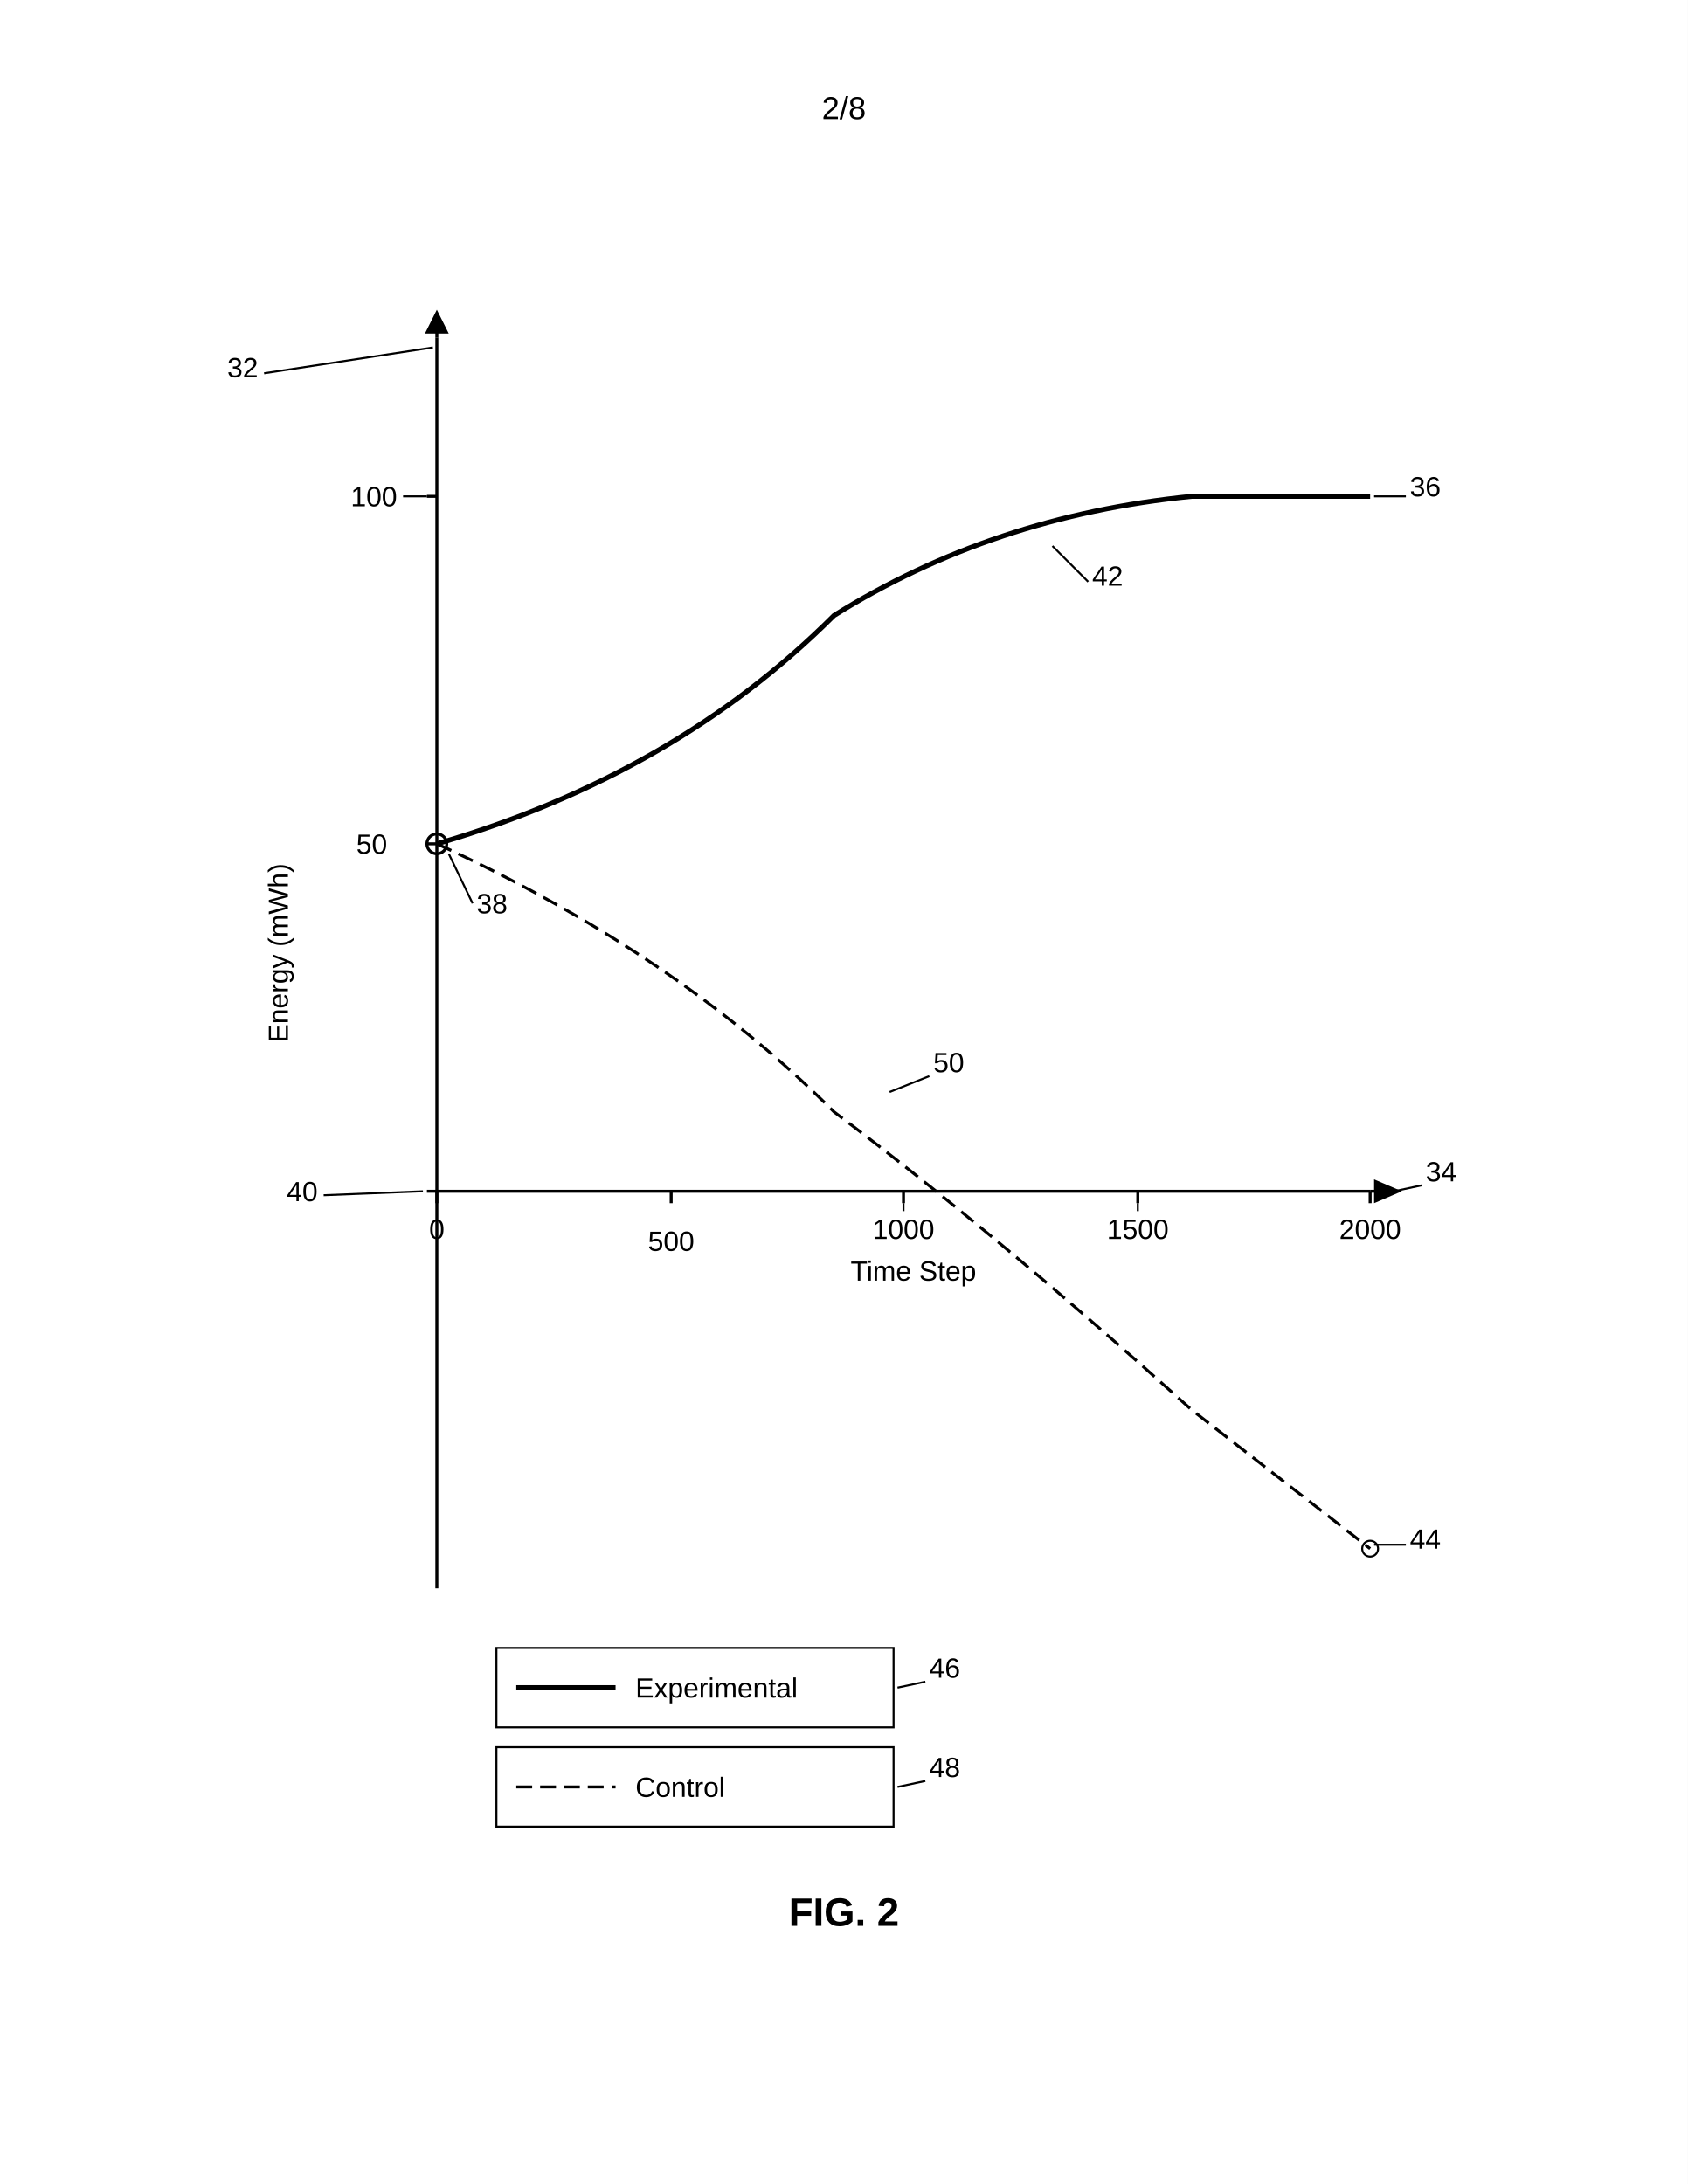
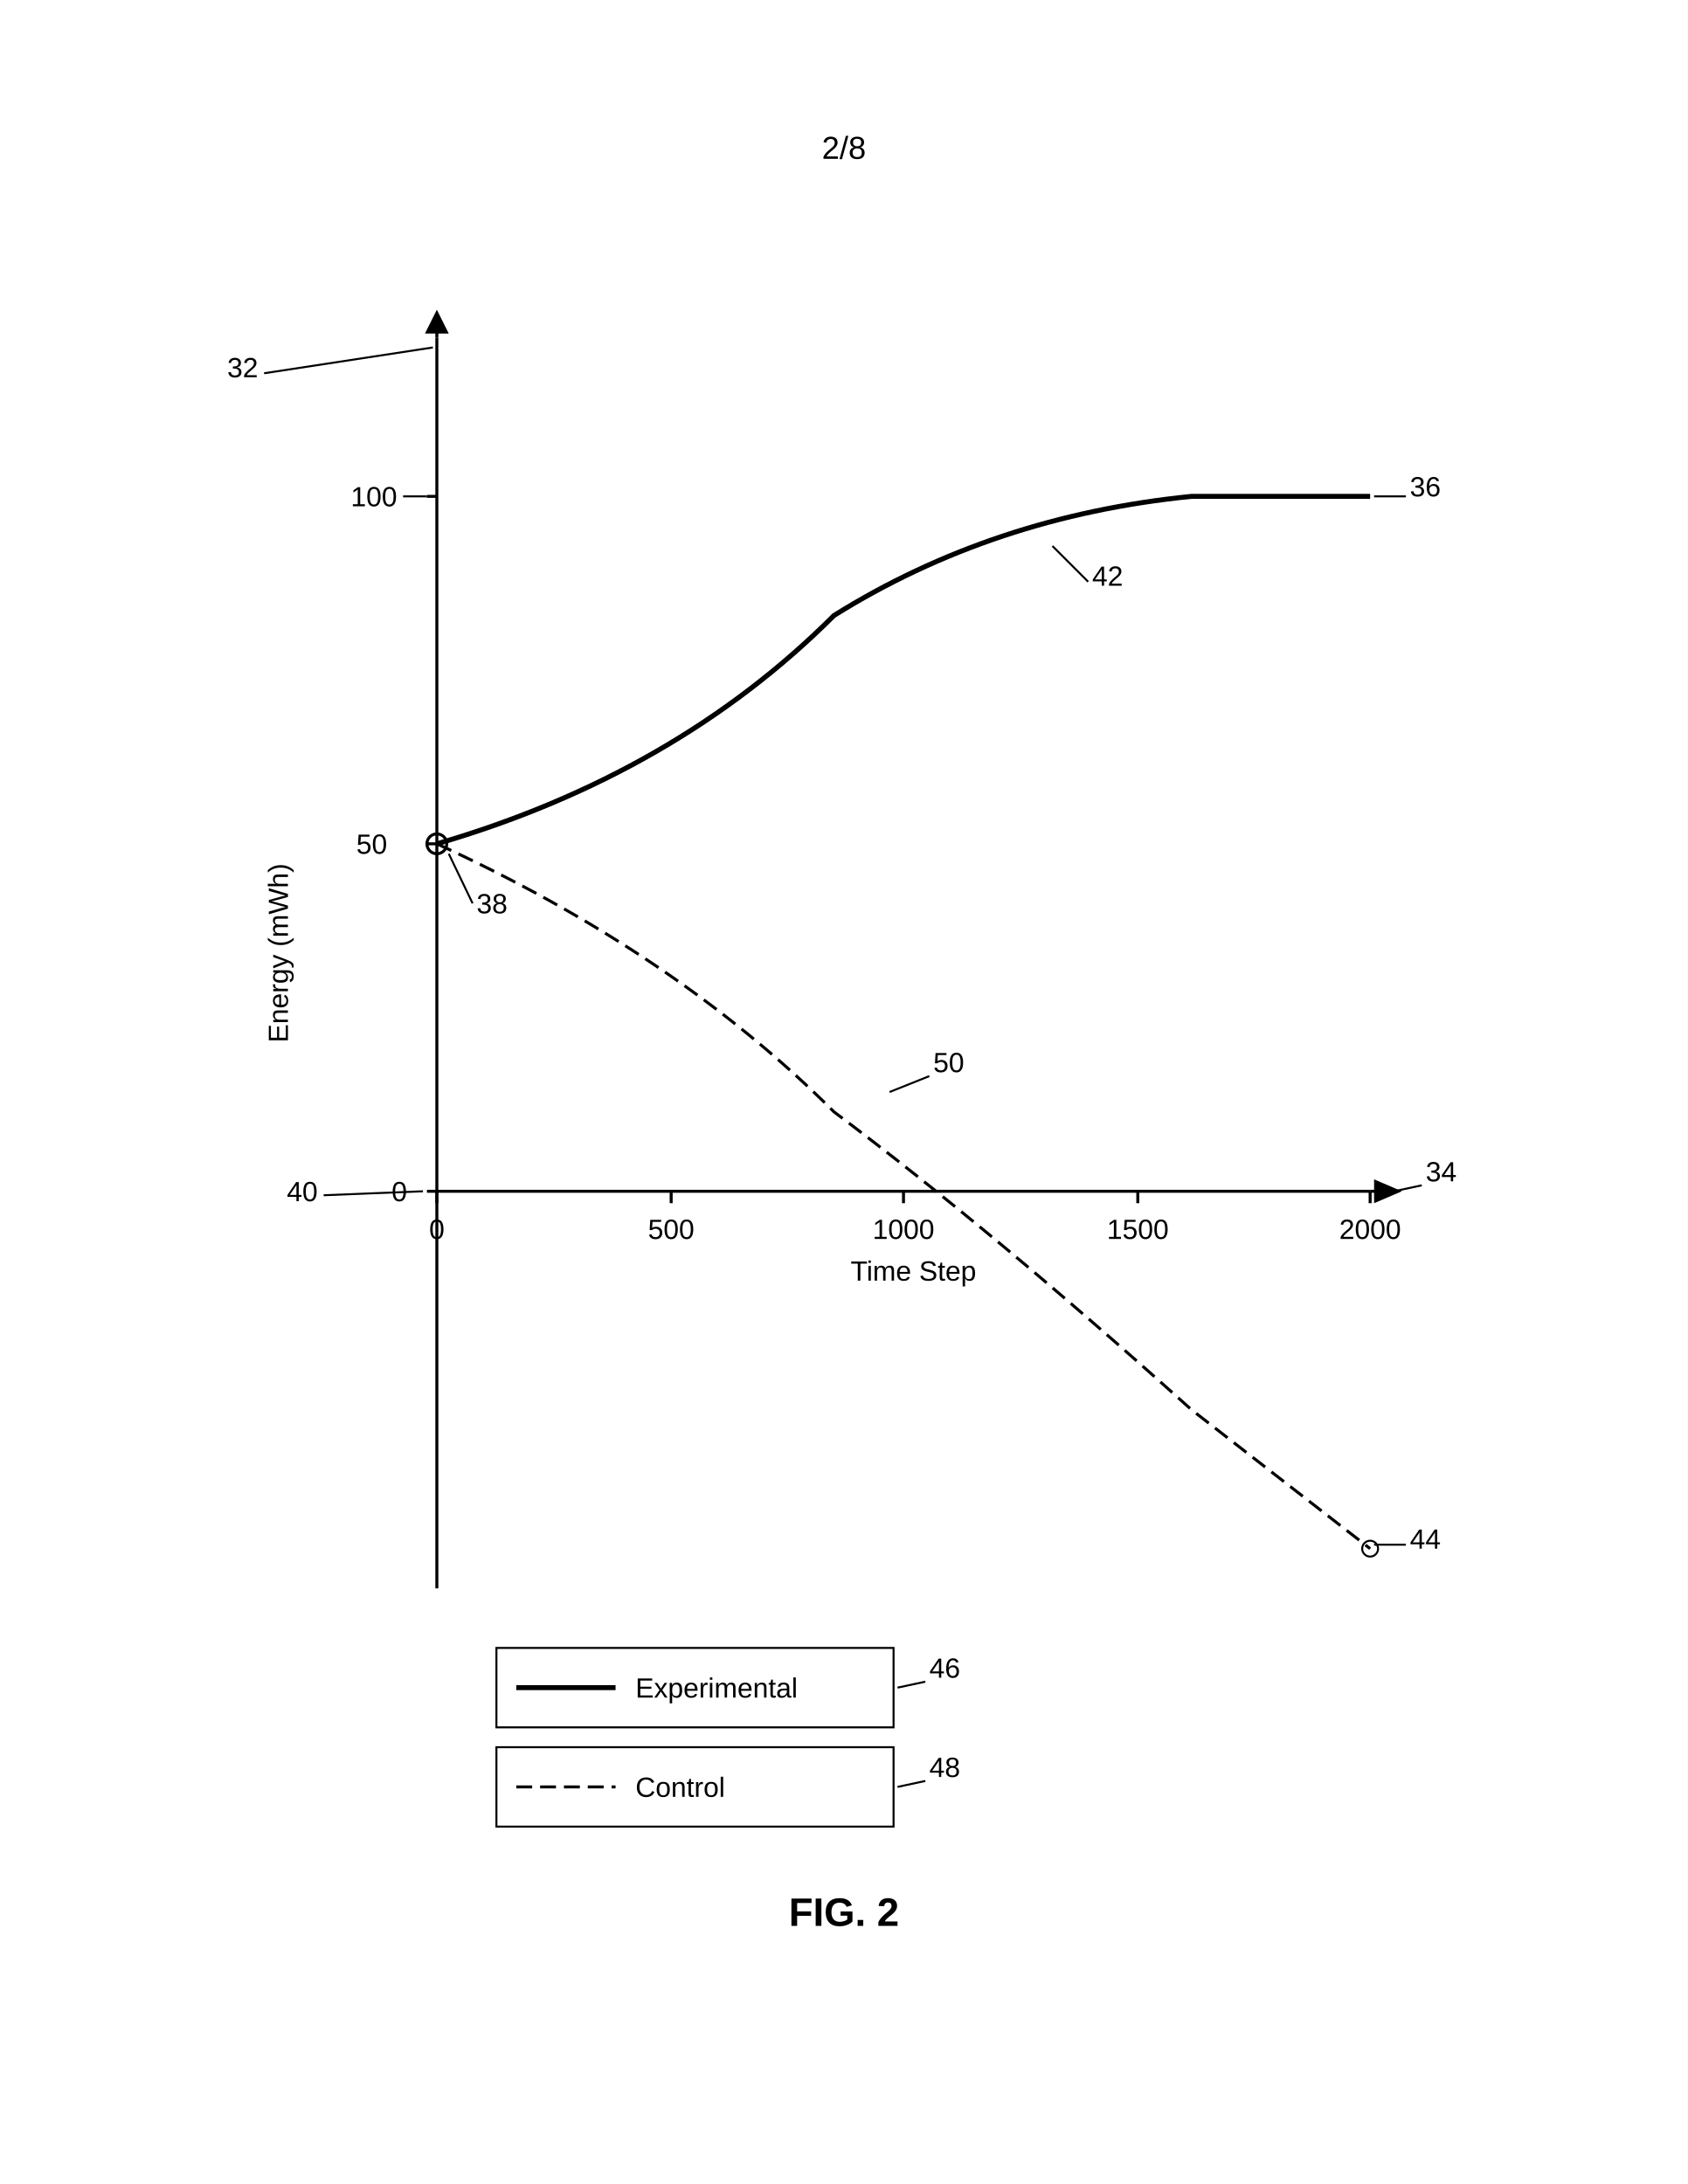
<svg xmlns="http://www.w3.org/2000/svg" width="8.5in" height="11in" viewBox="0 0 850 1100">
-   <defs>
-     <marker id="ah" markerWidth="6" markerHeight="4" refX="6" refY="2" orient="auto">
-       <polygon points="0 0, 6 2, 0 4" fill="black" />
-     </marker>
-   </defs>
  <rect width="100%" height="100%" fill="white" />
-   <text x="425" y="60" font-family="Arial, sans-serif" font-size="16" text-anchor="middle" fill="black">2/8</text>
+   <text x="425" y="80" font-family="Arial, sans-serif" font-size="16" text-anchor="middle" fill="black">2/8</text>
  <g transform="translate(0, 50)">
    <line x1="220" y1="120" x2="220" y2="750" stroke="black" stroke-width="1.5" />
    <line x1="220" y1="120" x2="220" y2="112" stroke="black" stroke-width="1.5" />
    <polygon points="214 118, 220 106, 226 118" fill="black" stroke="none" />
    <text x="145" y="430" font-family="Arial, sans-serif" font-size="14" text-anchor="middle" fill="black" transform="rotate(-90, 145, 430)">Energy (mWh)</text>
    <text x="130" y="140" font-family="Arial, sans-serif" font-size="14" text-anchor="end" fill="black">32</text>
    <line x1="133" y1="138" x2="218" y2="125" stroke="black" stroke-width="1.0" />
    <g class="axis-label">
      <line x1="215" y1="200" x2="220" y2="200" stroke="black" stroke-width="1.5" />
      <text x="200" y="205" font-family="Arial, sans-serif" font-size="14" text-anchor="end" fill="black">100</text>
      <line x1="203" y1="200" x2="215" y2="200" stroke="black" stroke-width="1.0" />
      <line x1="215" y1="375" x2="220" y2="375" stroke="black" stroke-width="1.5" />
      <text x="195" y="380" font-family="Arial, sans-serif" font-size="14" text-anchor="end" fill="black">50</text>
+       <text x="205" y="555" font-family="Arial, sans-serif" font-size="14" text-anchor="end" fill="black">0</text>
    </g>
    <line x1="220" y1="550" x2="690" y2="550" stroke="black" stroke-width="1.5" />
    <line x1="690" y1="550" x2="698" y2="550" stroke="black" stroke-width="1.5" />
    <polygon points="692 544, 706 550, 692 556" fill="black" stroke="none" />
    <text x="460" y="595" font-family="Arial, sans-serif" font-size="14" text-anchor="middle" fill="black">Time Step</text>
    <text x="718" y="545" font-family="Arial, sans-serif" font-size="14" text-anchor="start" fill="black">34</text>
    <line x1="716" y1="547" x2="702" y2="550" stroke="black" stroke-width="1.0" />
    <g class="axis-label">
      <line x1="220" y1="550" x2="220" y2="556" stroke="black" stroke-width="1.5" />
      <text x="220" y="574" font-family="Arial, sans-serif" font-size="14" text-anchor="middle" fill="black">0</text>
      <line x1="338" y1="550" x2="338" y2="556" stroke="black" stroke-width="1.5" />
-       <text x="338" y="580" font-family="Arial, sans-serif" font-size="14" text-anchor="middle" fill="black">500</text>
+       <text x="338" y="574" font-family="Arial, sans-serif" font-size="14" text-anchor="middle" fill="black">500</text>
      <line x1="455" y1="550" x2="455" y2="556" stroke="black" stroke-width="1.5" />
      <text x="455" y="574" font-family="Arial, sans-serif" font-size="14" text-anchor="middle" fill="black">1000</text>
-       <line x1="455" y1="556" x2="455" y2="560" stroke="black" stroke-width="1.0" />
      <line x1="573" y1="550" x2="573" y2="556" stroke="black" stroke-width="1.5" />
      <text x="573" y="574" font-family="Arial, sans-serif" font-size="14" text-anchor="middle" fill="black">1500</text>
-       <line x1="573" y1="556" x2="573" y2="560" stroke="black" stroke-width="1.0" />
      <line x1="690" y1="550" x2="690" y2="556" stroke="black" stroke-width="1.5" />
      <text x="690" y="574" font-family="Arial, sans-serif" font-size="14" text-anchor="middle" fill="black">2000</text>
    </g>
    <line x1="215" y1="550" x2="220" y2="550" stroke="black" stroke-width="1.5" />
    <text x="160" y="555" font-family="Arial, sans-serif" font-size="14" text-anchor="end" fill="black">40</text>
    <line x1="163" y1="552" x2="213" y2="550" stroke="black" stroke-width="1.0" />
    <circle cx="220" cy="375" r="5" fill="none" stroke="black" stroke-width="1.5" />
    <text x="240" y="410" font-family="Arial, sans-serif" font-size="14" text-anchor="start" fill="black">38</text>
    <line x1="238" y1="405" x2="226" y2="380" stroke="black" stroke-width="1.0" />
    <path d="M 220 375 Q 340 340 420 260 Q 500 210 600 200 L 690 200" fill="none" stroke="black" stroke-width="2.5" />
    <text x="710" y="200" font-family="Arial, sans-serif" font-size="14" text-anchor="start" fill="black">36</text>
    <line x1="708" y1="200" x2="692" y2="200" stroke="black" stroke-width="1.0" />
    <text x="550" y="245" font-family="Arial, sans-serif" font-size="14" text-anchor="start" fill="black">42</text>
    <line x1="548" y1="243" x2="530" y2="225" stroke="black" stroke-width="1.0" />
    <path d="M 220 375 Q 340 430 420 510 Q 500 570 600 660 L 690 730" fill="none" stroke="black" stroke-width="1.5" stroke-dasharray="8,4" />
    <circle cx="690" cy="730" r="4" fill="none" stroke="black" stroke-width="1" />
    <text x="710" y="730" font-family="Arial, sans-serif" font-size="14" text-anchor="start" fill="black">44</text>
    <line x1="708" y1="728" x2="692" y2="728" stroke="black" stroke-width="1.0" />
    <text x="470" y="490" font-family="Arial, sans-serif" font-size="14" text-anchor="start" fill="black">50</text>
    <line x1="468" y1="492" x2="448" y2="500" stroke="black" stroke-width="1.0" />
    <rect x="250" y="780" width="200" height="40" fill="none" stroke="black" stroke-width="1" />
    <line x1="260" y1="800" x2="310" y2="800" stroke="black" stroke-width="2.5" />
    <text x="320" y="805" font-family="Arial, sans-serif" font-size="14" text-anchor="start" fill="black">Experimental</text>
    <text x="468" y="795" font-family="Arial, sans-serif" font-size="14" text-anchor="start" fill="black">46</text>
    <line x1="466" y1="797" x2="452" y2="800" stroke="black" stroke-width="1.0" />
    <rect x="250" y="830" width="200" height="40" fill="none" stroke="black" stroke-width="1" />
    <line x1="260" y1="850" x2="310" y2="850" stroke="black" stroke-width="1.5" stroke-dasharray="8,4" />
    <text x="320" y="855" font-family="Arial, sans-serif" font-size="14" text-anchor="start" fill="black">Control</text>
    <text x="468" y="845" font-family="Arial, sans-serif" font-size="14" text-anchor="start" fill="black">48</text>
    <line x1="466" y1="847" x2="452" y2="850" stroke="black" stroke-width="1.0" />
    <text x="425" y="920" font-family="Arial, sans-serif" font-size="20" font-weight="bold" text-anchor="middle" fill="black">FIG. 2</text>
  </g>
</svg>
